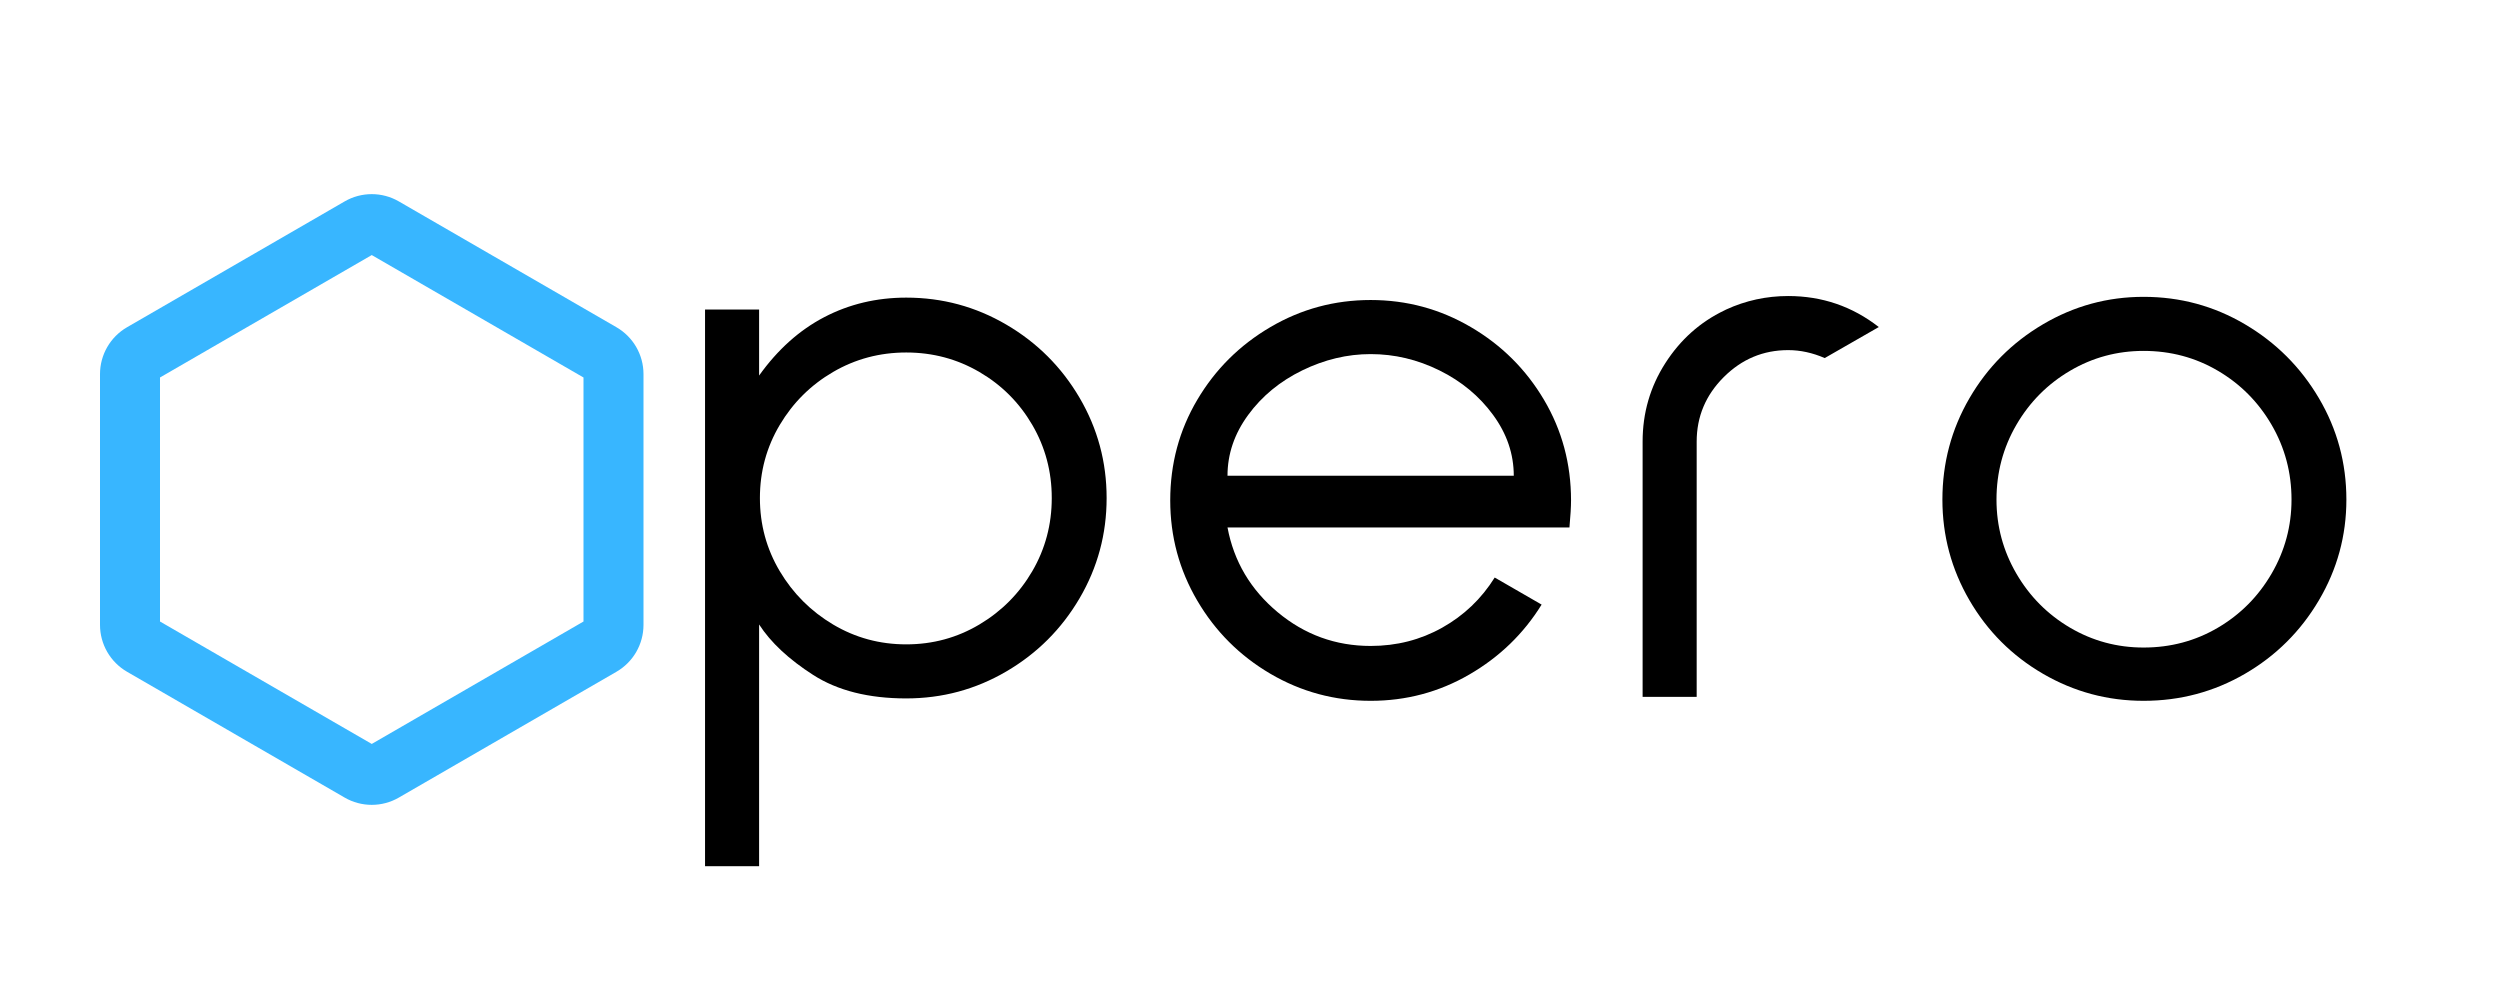
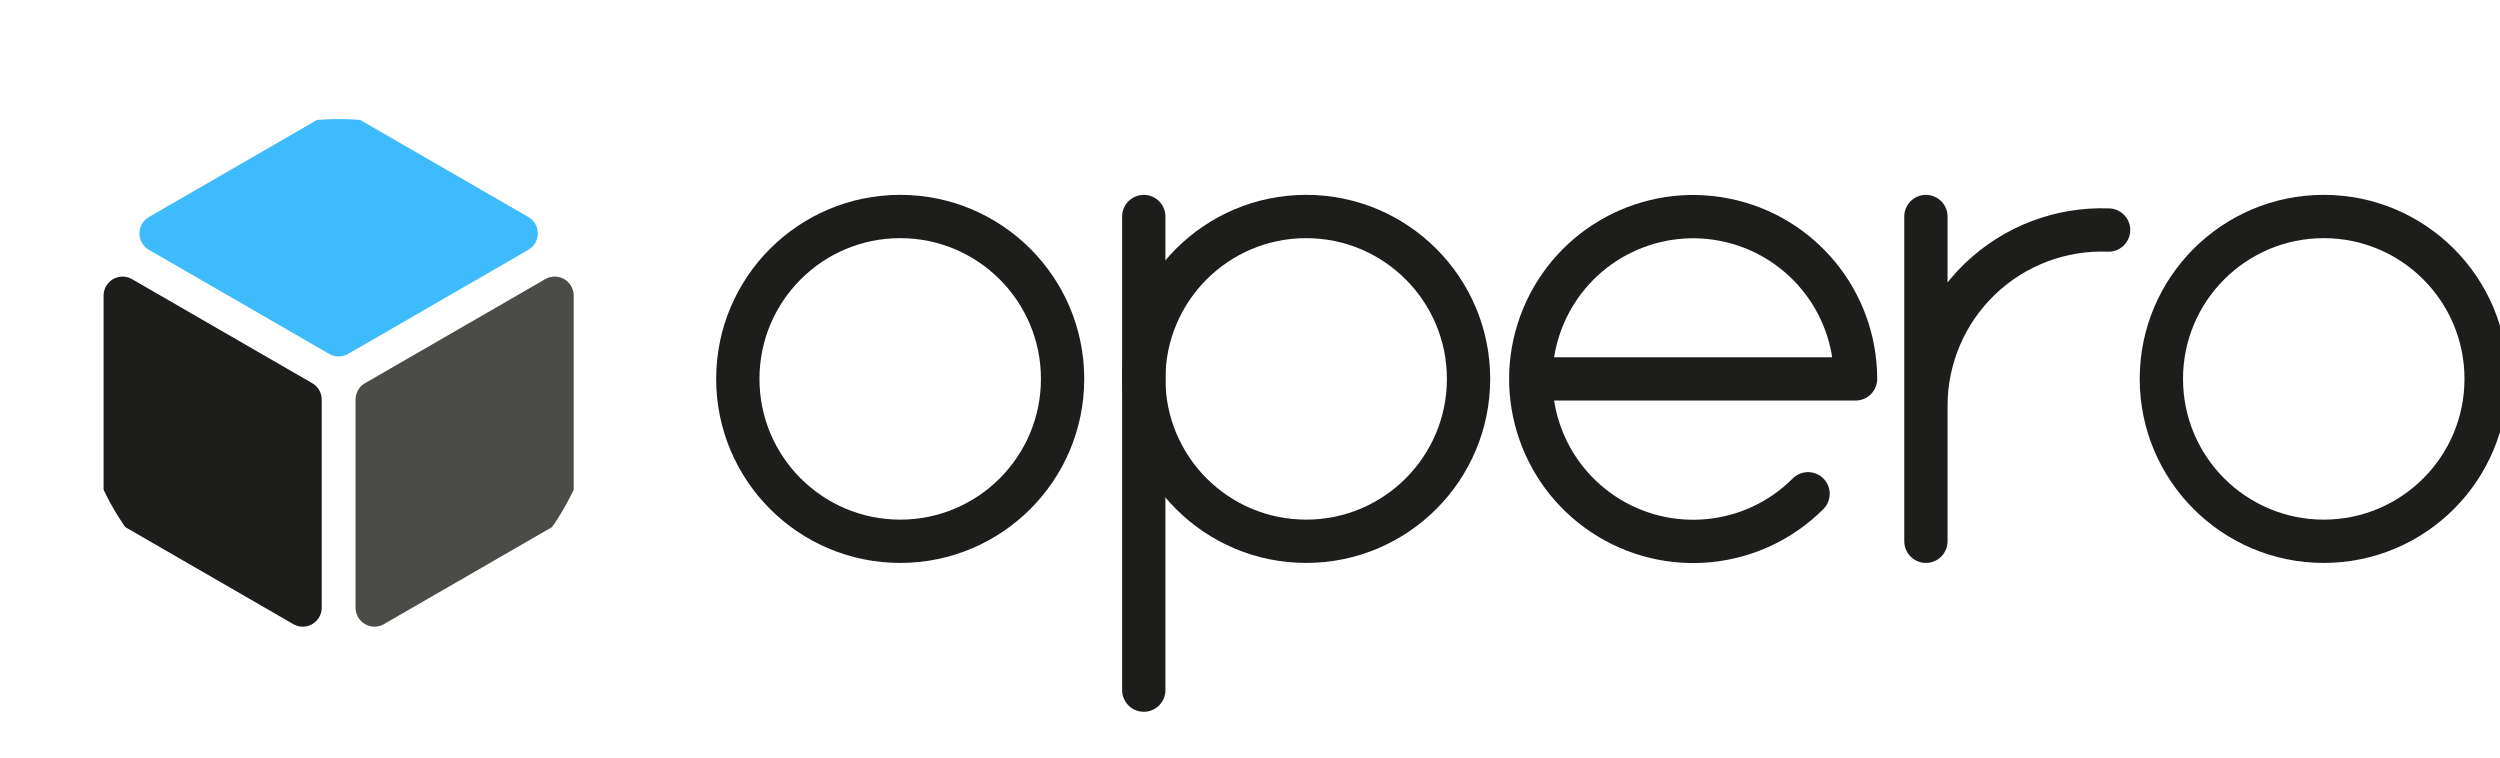
- <svg xmlns="http://www.w3.org/2000/svg" width="2000" zoomAndPan="magnify" viewBox="0 0 1500 600" height="800" preserveAspectRatio="xMidYMid meet" version="1.0">
-   <defs>
-     <g />
-     <clipPath id="a2f5414d90">
-       <rect x="0" width="1031" y="0" height="481" />
+ <svg xmlns="http://www.w3.org/2000/svg" viewBox="-1 0 184.7 56" width="739" height="224" fill="none">
+   <g transform="translate(0 4)">
+     <clipPath id="opero-o-1d1d1b">
+       <circle cx="24" cy="24" r="19.2" />
    </clipPath>
-     <clipPath id="408b3d8dbb">
-       <path d="M 60 116 L 386.098 116 L 386.098 483 L 60 483 Z M 60 116 " clip-rule="nonzero" />
-     </clipPath>
-     <clipPath id="02ddee31b7">
-       <path d="M 239.281 120.836 L 369.867 196.34 C 379.91 202.148 386.098 212.871 386.098 224.473 L 386.098 374.926 C 386.098 386.531 379.91 397.254 369.867 403.059 L 239.281 478.562 C 229.238 484.367 216.859 484.367 206.816 478.562 L 76.23 403.059 C 66.188 397.254 60 386.531 60 374.926 L 60 224.473 C 60 212.871 66.188 202.148 76.23 196.34 L 206.816 120.836 C 216.859 115.031 229.238 115.031 239.281 120.836 Z M 239.281 120.836 " clip-rule="nonzero" />
-     </clipPath>
-   </defs>
-   <g transform="matrix(1, 0, 0, 1, 398, 42)">
-     <g clip-path="url(#a2f5414d90)">
-       <g fill="#000000" fill-opacity="1">
-         <g transform="translate(1.16411, 376.1011)">
-           <g>
-             <path d="M 23.859 101.625 L 23.859 -232.375 L 56.297 -232.375 L 56.297 -192.766 C 67.43 -208.348 80.473 -220.035 95.422 -227.828 C 110.379 -235.629 126.766 -239.531 144.578 -239.531 C 166.203 -239.531 186.238 -234.117 204.688 -223.297 C 223.145 -212.484 237.781 -197.852 248.594 -179.406 C 259.406 -160.957 264.812 -140.914 264.812 -119.281 C 264.812 -97.656 259.406 -77.613 248.594 -59.156 C 237.781 -40.707 223.145 -26.078 204.688 -15.266 C 186.238 -4.453 166.203 0.953 144.578 0.953 C 121.992 0.953 103.383 -3.738 88.75 -13.125 C 74.113 -22.508 63.297 -32.609 56.297 -43.422 L 56.297 101.625 Z M 144.578 -206.609 C 128.672 -206.609 114.035 -202.707 100.672 -194.906 C 87.316 -187.113 76.66 -176.535 68.703 -163.172 C 60.754 -149.816 56.781 -135.188 56.781 -119.281 C 56.781 -103.375 60.754 -88.738 68.703 -75.375 C 76.66 -62.02 87.316 -51.363 100.672 -43.406 C 114.035 -35.457 128.672 -31.484 144.578 -31.484 C 160.484 -31.484 175.113 -35.457 188.469 -43.406 C 201.832 -51.363 212.41 -62.02 220.203 -75.375 C 227.992 -88.738 231.891 -103.375 231.891 -119.281 C 231.891 -135.188 227.992 -149.816 220.203 -163.172 C 212.41 -176.535 201.832 -187.113 188.469 -194.906 C 175.113 -202.707 160.484 -206.609 144.578 -206.609 Z M 144.578 -206.609 " />
-           </g>
-         </g>
-       </g>
-       <g fill="#000000" fill-opacity="1">
-         <g transform="translate(285.0611, 376.1011)">
-           <g>
-             <path d="M 53.438 -101.625 C 57.258 -81.27 67.281 -64.332 83.5 -50.812 C 99.719 -37.289 118.328 -30.531 139.328 -30.531 C 154.91 -30.531 169.223 -34.188 182.266 -41.5 C 195.305 -48.82 205.805 -58.848 213.766 -71.578 L 241.906 -55.344 C 231.094 -37.852 216.617 -23.859 198.484 -13.359 C 180.359 -2.859 160.641 2.391 139.328 2.391 C 117.691 2.391 97.648 -3.016 79.203 -13.828 C 60.754 -24.648 46.117 -39.285 35.297 -57.734 C 24.484 -76.18 19.078 -96.223 19.078 -117.859 C 19.078 -139.805 24.484 -159.922 35.297 -178.203 C 46.117 -196.492 60.754 -211.047 79.203 -221.859 C 97.648 -232.68 117.691 -238.094 139.328 -238.094 C 160.953 -238.094 180.988 -232.68 199.438 -221.859 C 217.895 -211.047 232.531 -196.492 243.344 -178.203 C 254.156 -159.922 259.562 -139.805 259.562 -117.859 C 259.562 -114.035 259.242 -108.625 258.609 -101.625 Z M 139.328 -205.641 C 125.328 -205.641 111.645 -202.379 98.281 -195.859 C 84.926 -189.336 74.113 -180.43 65.844 -169.141 C 57.57 -157.848 53.438 -145.68 53.438 -132.641 L 225.203 -132.641 C 225.203 -145.68 221.066 -157.848 212.797 -169.141 C 204.535 -180.43 193.801 -189.336 180.594 -195.859 C 167.395 -202.379 153.641 -205.641 139.328 -205.641 Z M 139.328 -205.641 " />
-           </g>
-         </g>
-       </g>
-       <g fill="#000000" fill-opacity="1">
-         <g transform="translate(563.7096, 376.1011)">
-           <g>
-             <path d="M 133.125 -203.266 C 125.801 -206.441 118.484 -208.031 111.172 -208.031 C 96.223 -208.031 83.336 -202.625 72.516 -191.812 C 61.703 -181 56.297 -168.113 56.297 -153.156 L 56.297 0 L 23.859 0 L 23.859 -153.156 C 23.859 -170.332 28.391 -186 37.453 -200.156 C 46.516 -214.312 58.363 -224.891 73 -231.891 L 73.953 -232.375 C 85.723 -237.781 98.129 -240.484 111.172 -240.484 C 131.523 -240.484 149.656 -234.281 165.562 -221.875 Z M 133.125 -203.266 " />
-           </g>
-         </g>
-       </g>
-       <g fill="#000000" fill-opacity="1">
-         <g transform="translate(748.3618, 376.1011)">
-           <g>
-             <path d="M 139.797 2.391 C 118.172 2.391 98.051 -3.016 79.438 -13.828 C 60.832 -24.648 46.117 -39.363 35.297 -57.969 C 24.484 -76.582 19.078 -96.703 19.078 -118.328 C 19.078 -140.273 24.484 -160.551 35.297 -179.156 C 46.117 -197.77 60.832 -212.562 79.438 -223.531 C 98.051 -234.508 118.172 -240 139.797 -240 C 161.742 -240 182.02 -234.508 200.625 -223.531 C 219.238 -212.562 234.031 -197.77 245 -179.156 C 255.977 -160.551 261.469 -140.273 261.469 -118.328 C 261.469 -96.703 255.977 -76.582 245 -57.969 C 234.031 -39.363 219.238 -24.648 200.625 -13.828 C 182.02 -3.016 161.742 2.391 139.797 2.391 Z M 139.797 -29.578 C 156.023 -29.578 170.895 -33.551 184.406 -41.5 C 197.926 -49.457 208.66 -60.273 216.609 -73.953 C 224.566 -87.629 228.547 -102.422 228.547 -118.328 C 228.547 -134.555 224.566 -149.508 216.609 -163.188 C 208.66 -176.863 197.926 -187.676 184.406 -195.625 C 170.895 -203.582 156.023 -207.562 139.797 -207.562 C 123.891 -207.562 109.176 -203.582 95.656 -195.625 C 82.145 -187.676 71.41 -176.863 63.453 -163.188 C 55.504 -149.508 51.531 -134.555 51.531 -118.328 C 51.531 -102.422 55.504 -87.629 63.453 -73.953 C 71.41 -60.273 82.145 -49.457 95.656 -41.5 C 109.176 -33.551 123.891 -29.578 139.797 -29.578 Z M 139.797 -29.578 " />
-           </g>
-         </g>
-       </g>
+     <g clip-path="url(#opero-o-1d1d1b)">
+       <polygon points="8.03,17.84 21.35,25.53 21.35,40.91 8.03,33.22" fill="#1D1D1B" stroke="#1D1D1B" stroke-width="2.8" stroke-linejoin="round" />
+       <polygon points="26.65,25.53 39.97,17.84 39.97,33.22 26.65,40.91" fill="#4B4B47" stroke="#4B4B47" stroke-width="2.8" stroke-linejoin="round" />
+       <polygon points="24.00,5.56 37.32,13.25 24.00,20.94 10.68,13.25" fill="#3DBBFD" stroke="#3DBBFD" stroke-width="2.8" stroke-linejoin="round" />
    </g>
  </g>
-   <g clip-path="url(#408b3d8dbb)">
-     <g clip-path="url(#02ddee31b7)">
-       <path stroke-linecap="butt" transform="matrix(0.75, 0, 0, 0.75, 60, 111.4419)" fill="none" stroke-linejoin="miter" d="M 239.042 12.525 L 413.156 113.197 C 426.547 120.942 434.797 135.239 434.797 150.708 L 434.797 351.312 C 434.797 366.786 426.547 381.083 413.156 388.822 L 239.042 489.494 C 225.651 497.234 209.146 497.234 195.755 489.494 L 21.641 388.822 C 8.25 381.083 0 366.786 0 351.312 L 0 150.708 C 0 135.239 8.25 120.942 21.641 113.197 L 195.755 12.525 C 209.146 4.786 225.651 4.786 239.042 12.525 Z M 239.042 12.525 " stroke="#38b6ff" stroke-width="96" stroke-opacity="1" stroke-miterlimit="4" />
+   <g fill="none" stroke="#1D1D1B" stroke-width="3.2" stroke-linecap="round" stroke-linejoin="round">
+     <g transform="translate(53.50 0)">
+       <circle cx="12" cy="28" r="12" />
+     </g>
+     <g transform="translate(83.50 0)">
+       <circle cx="12" cy="28" r="12" />
+       <path d="M0 16V51" />
+     </g>
+     <g transform="translate(112.10 0)">
+       <path d="M0 28H24a12 12 0 10-3.51 8.49" />
+     </g>
+     <g transform="translate(141.30 0)">
+       <path d="M0 40V16M0 30A13 13 0 0113.5 17" />
+     </g>
+     <g transform="translate(158.70 0)">
+       <circle cx="12" cy="28" r="12" />
    </g>
  </g>
</svg>
